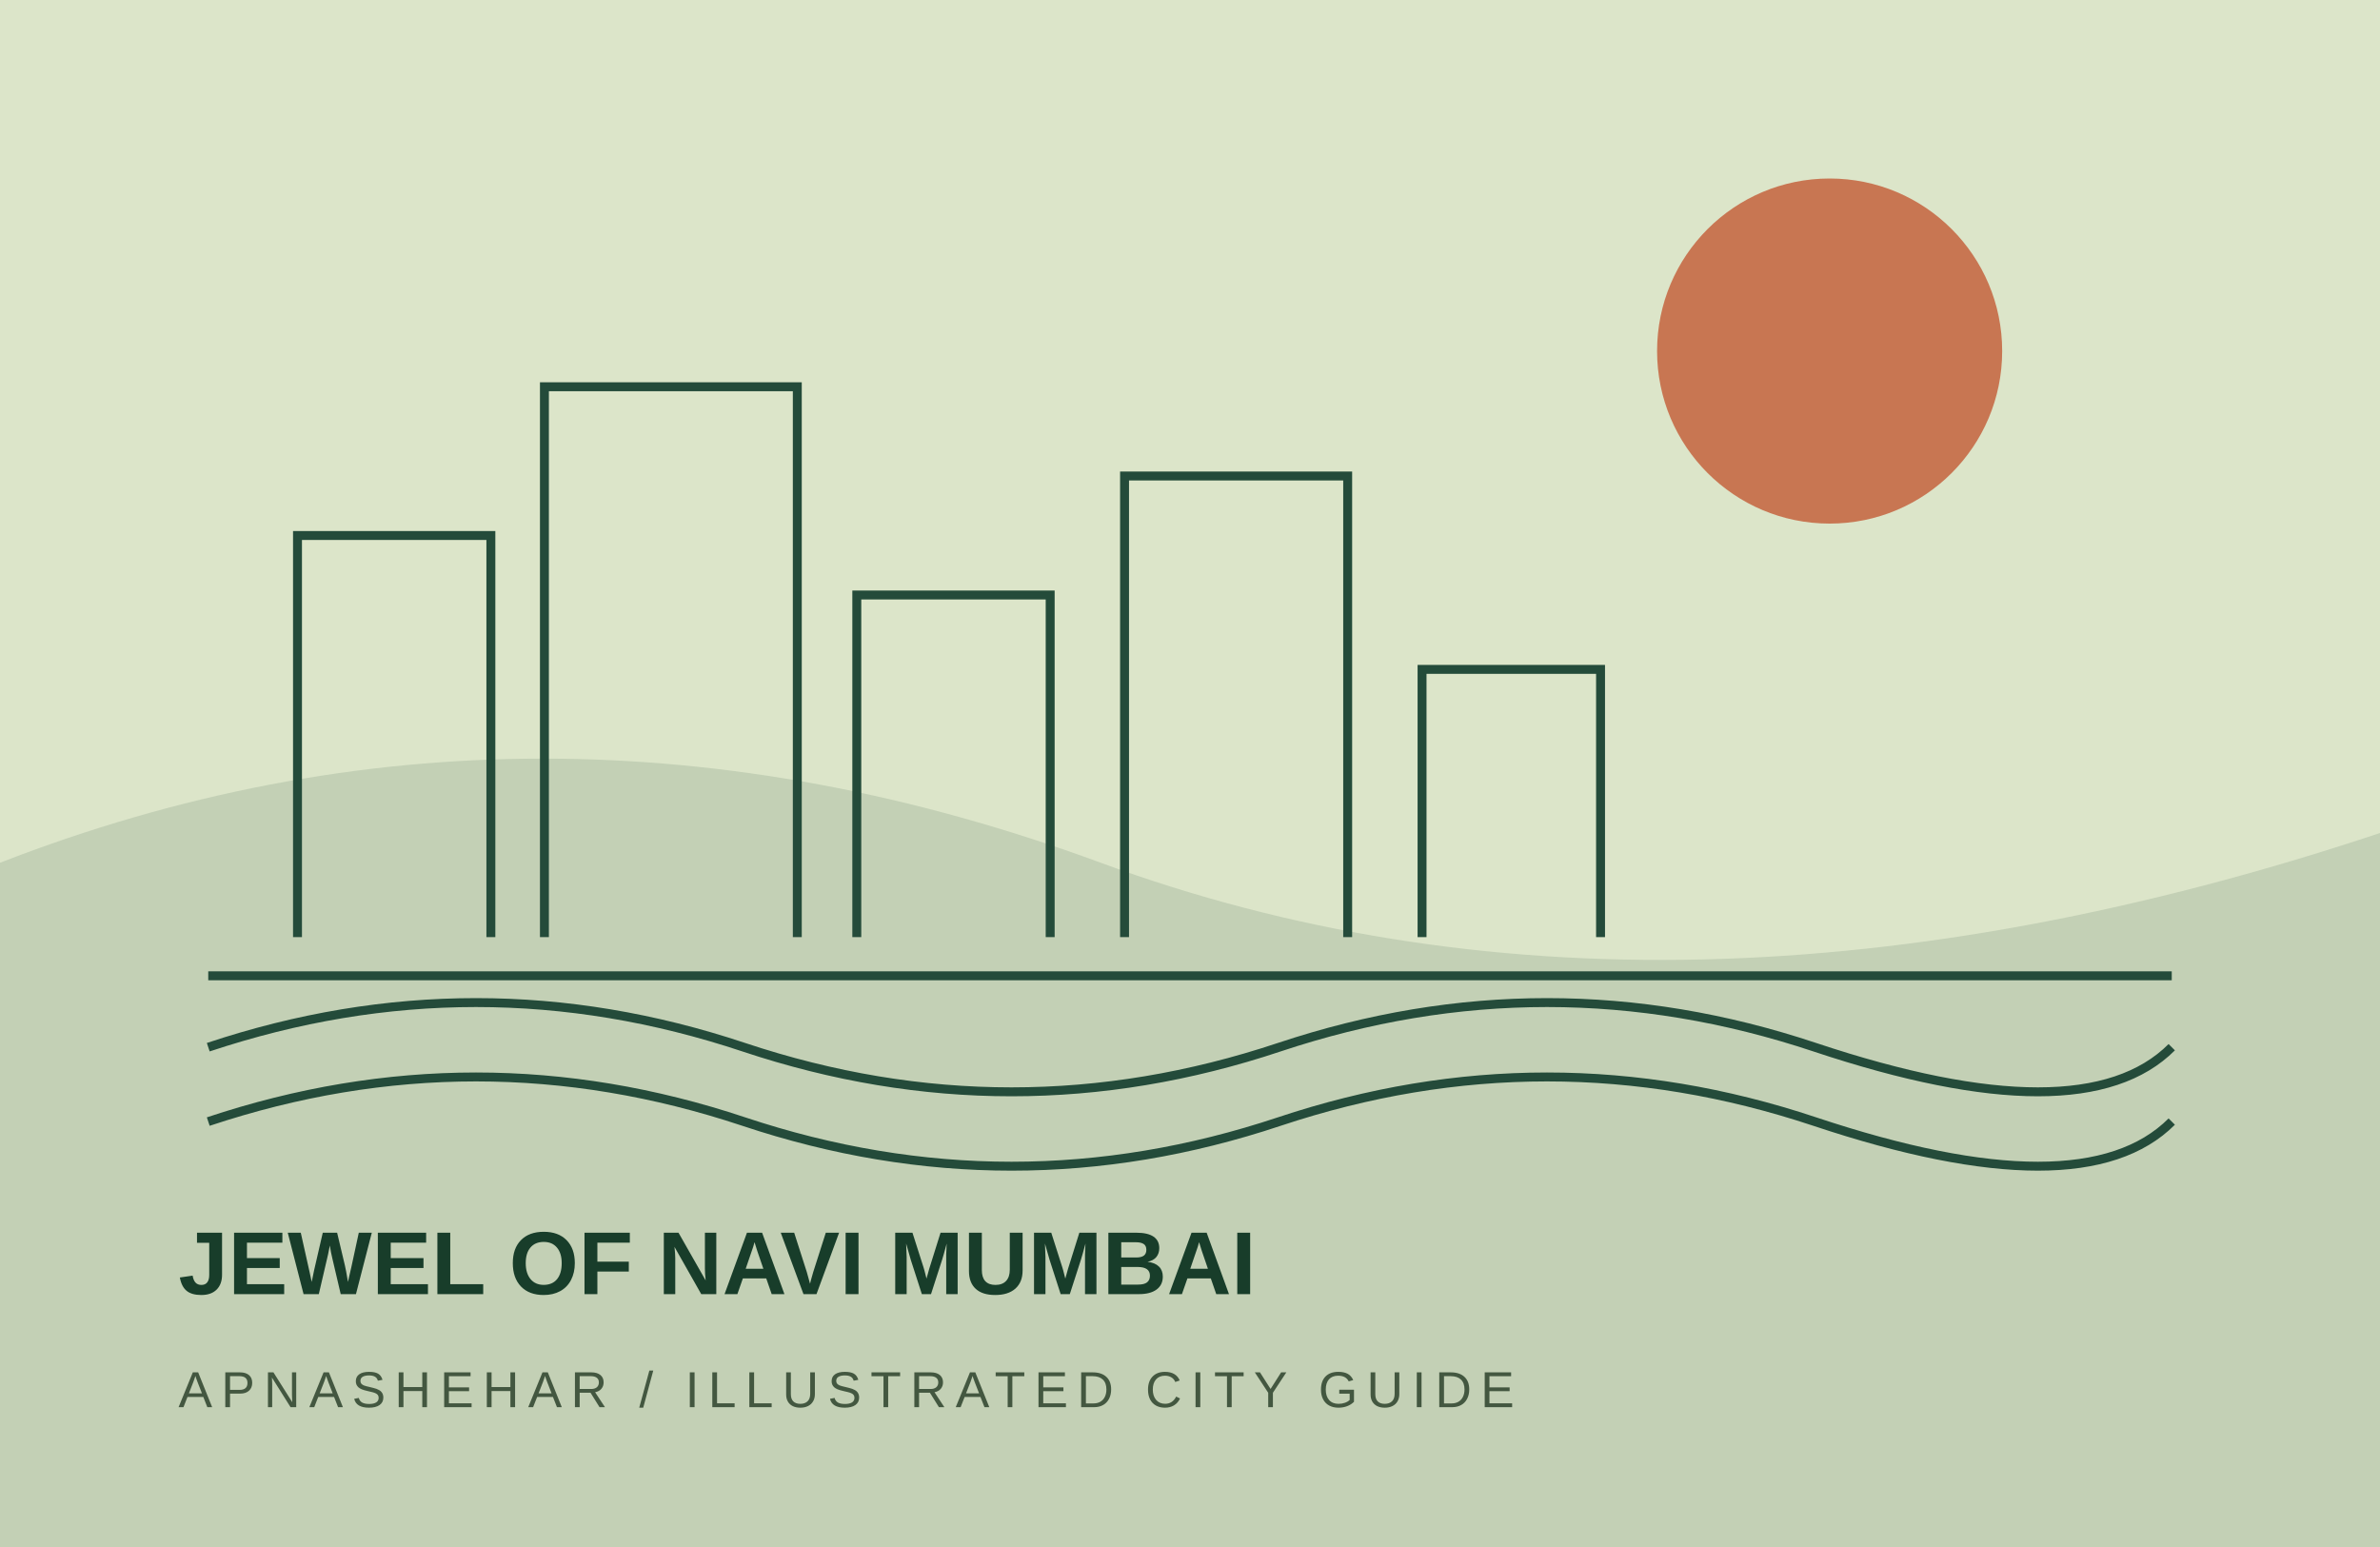
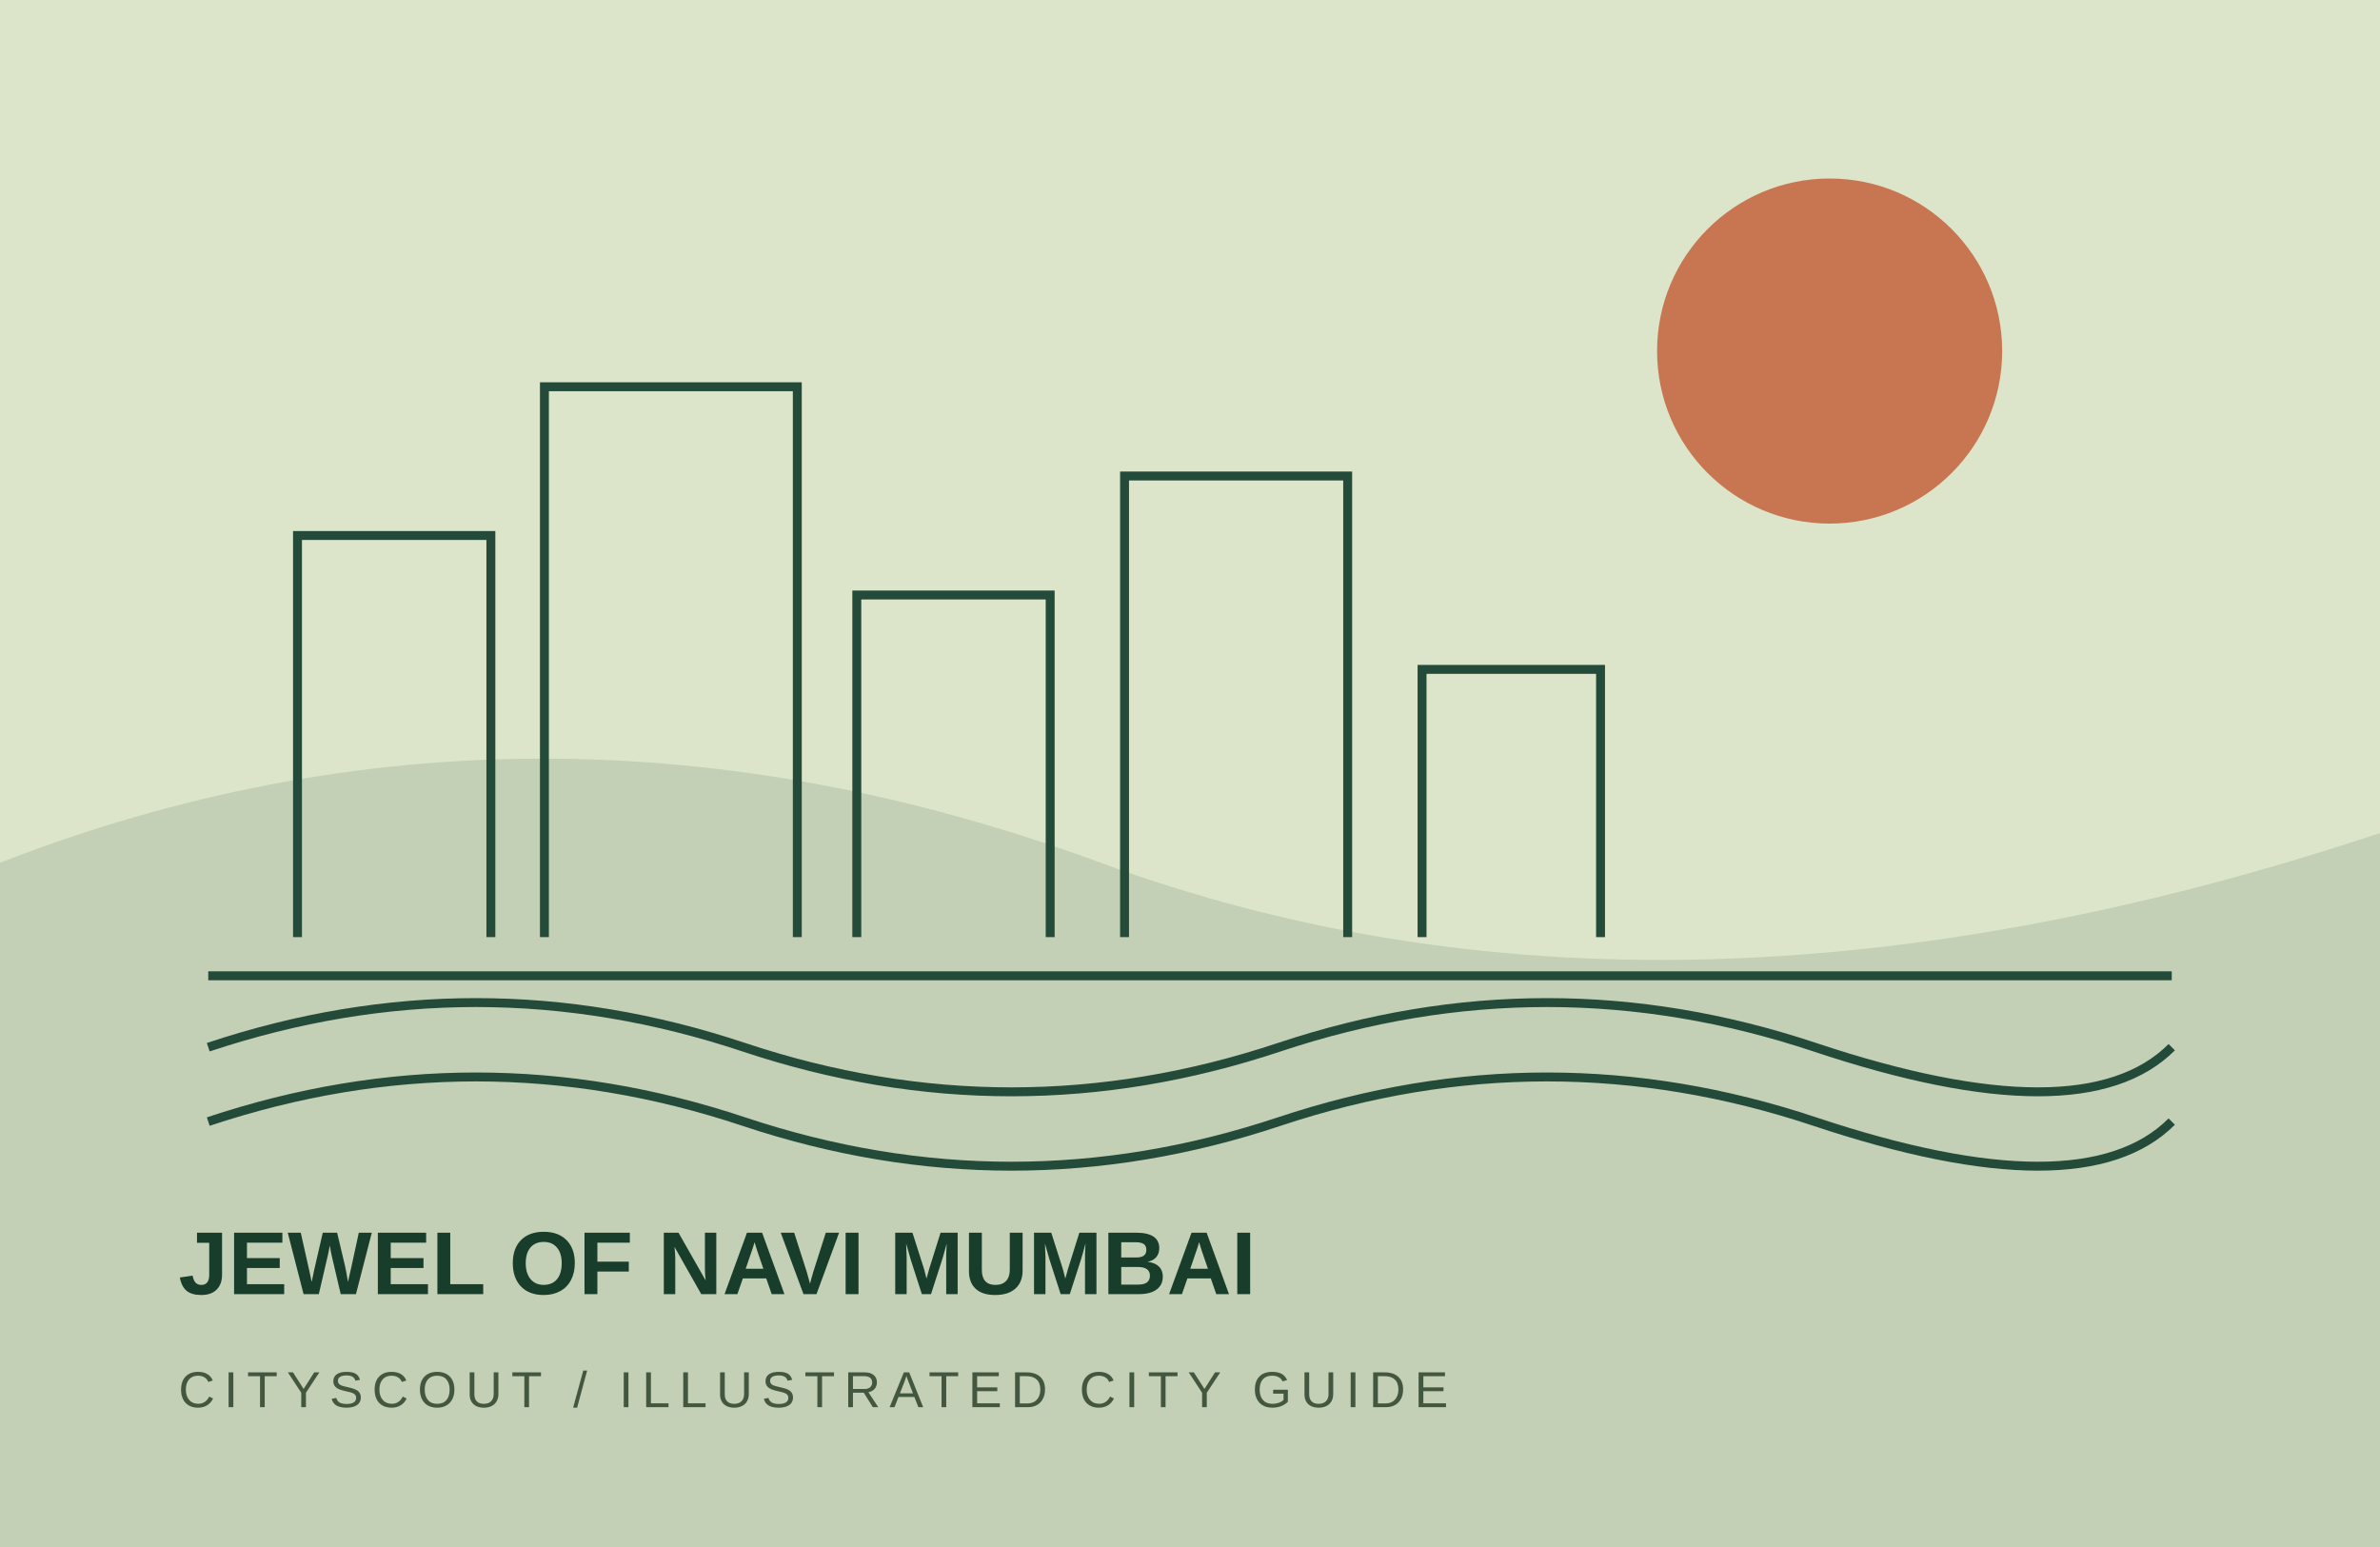
<svg xmlns="http://www.w3.org/2000/svg" width="800" height="520" viewBox="0 0 800 520">
  <rect width="800" height="520" fill="#dce5c9" />
  <circle cx="615" cy="118" r="58" fill="#c35a35" opacity=".8" />
  <path d="M0 290 Q180 220 370 290 T800 280V520H0Z" fill="#244b3a" opacity=".14" />
  <g fill="none" stroke="#244b3a" stroke-width="3">
    <path d="M100 315V180h65v135m18 0V130h85v185m20 0V200h65v115m25 0V160h75v155m25 0V225h60v90M70 328h660" />
    <path d="M70 352q90-30 180 0t180 0t180 0t120 0M70 377q90-30 180 0t180 0t180 0t120 0" />
  </g>
  <text x="60" y="435" font-family="Arial,sans-serif" font-size="30" font-weight="700" fill="#183d2a">JEWEL OF NAVI MUMBAI</text>
-   <text x="60" y="473" font-family="Arial,sans-serif" font-size="17" letter-spacing="3" fill="#435740">APNASHEHAR / ILLUSTRATED CITY GUIDE</text>
+   <text x="60" y="473" font-family="Arial,sans-serif" font-size="17" letter-spacing="3" fill="#435740">CITYSCOUT / ILLUSTRATED CITY GUIDE</text>
</svg>
